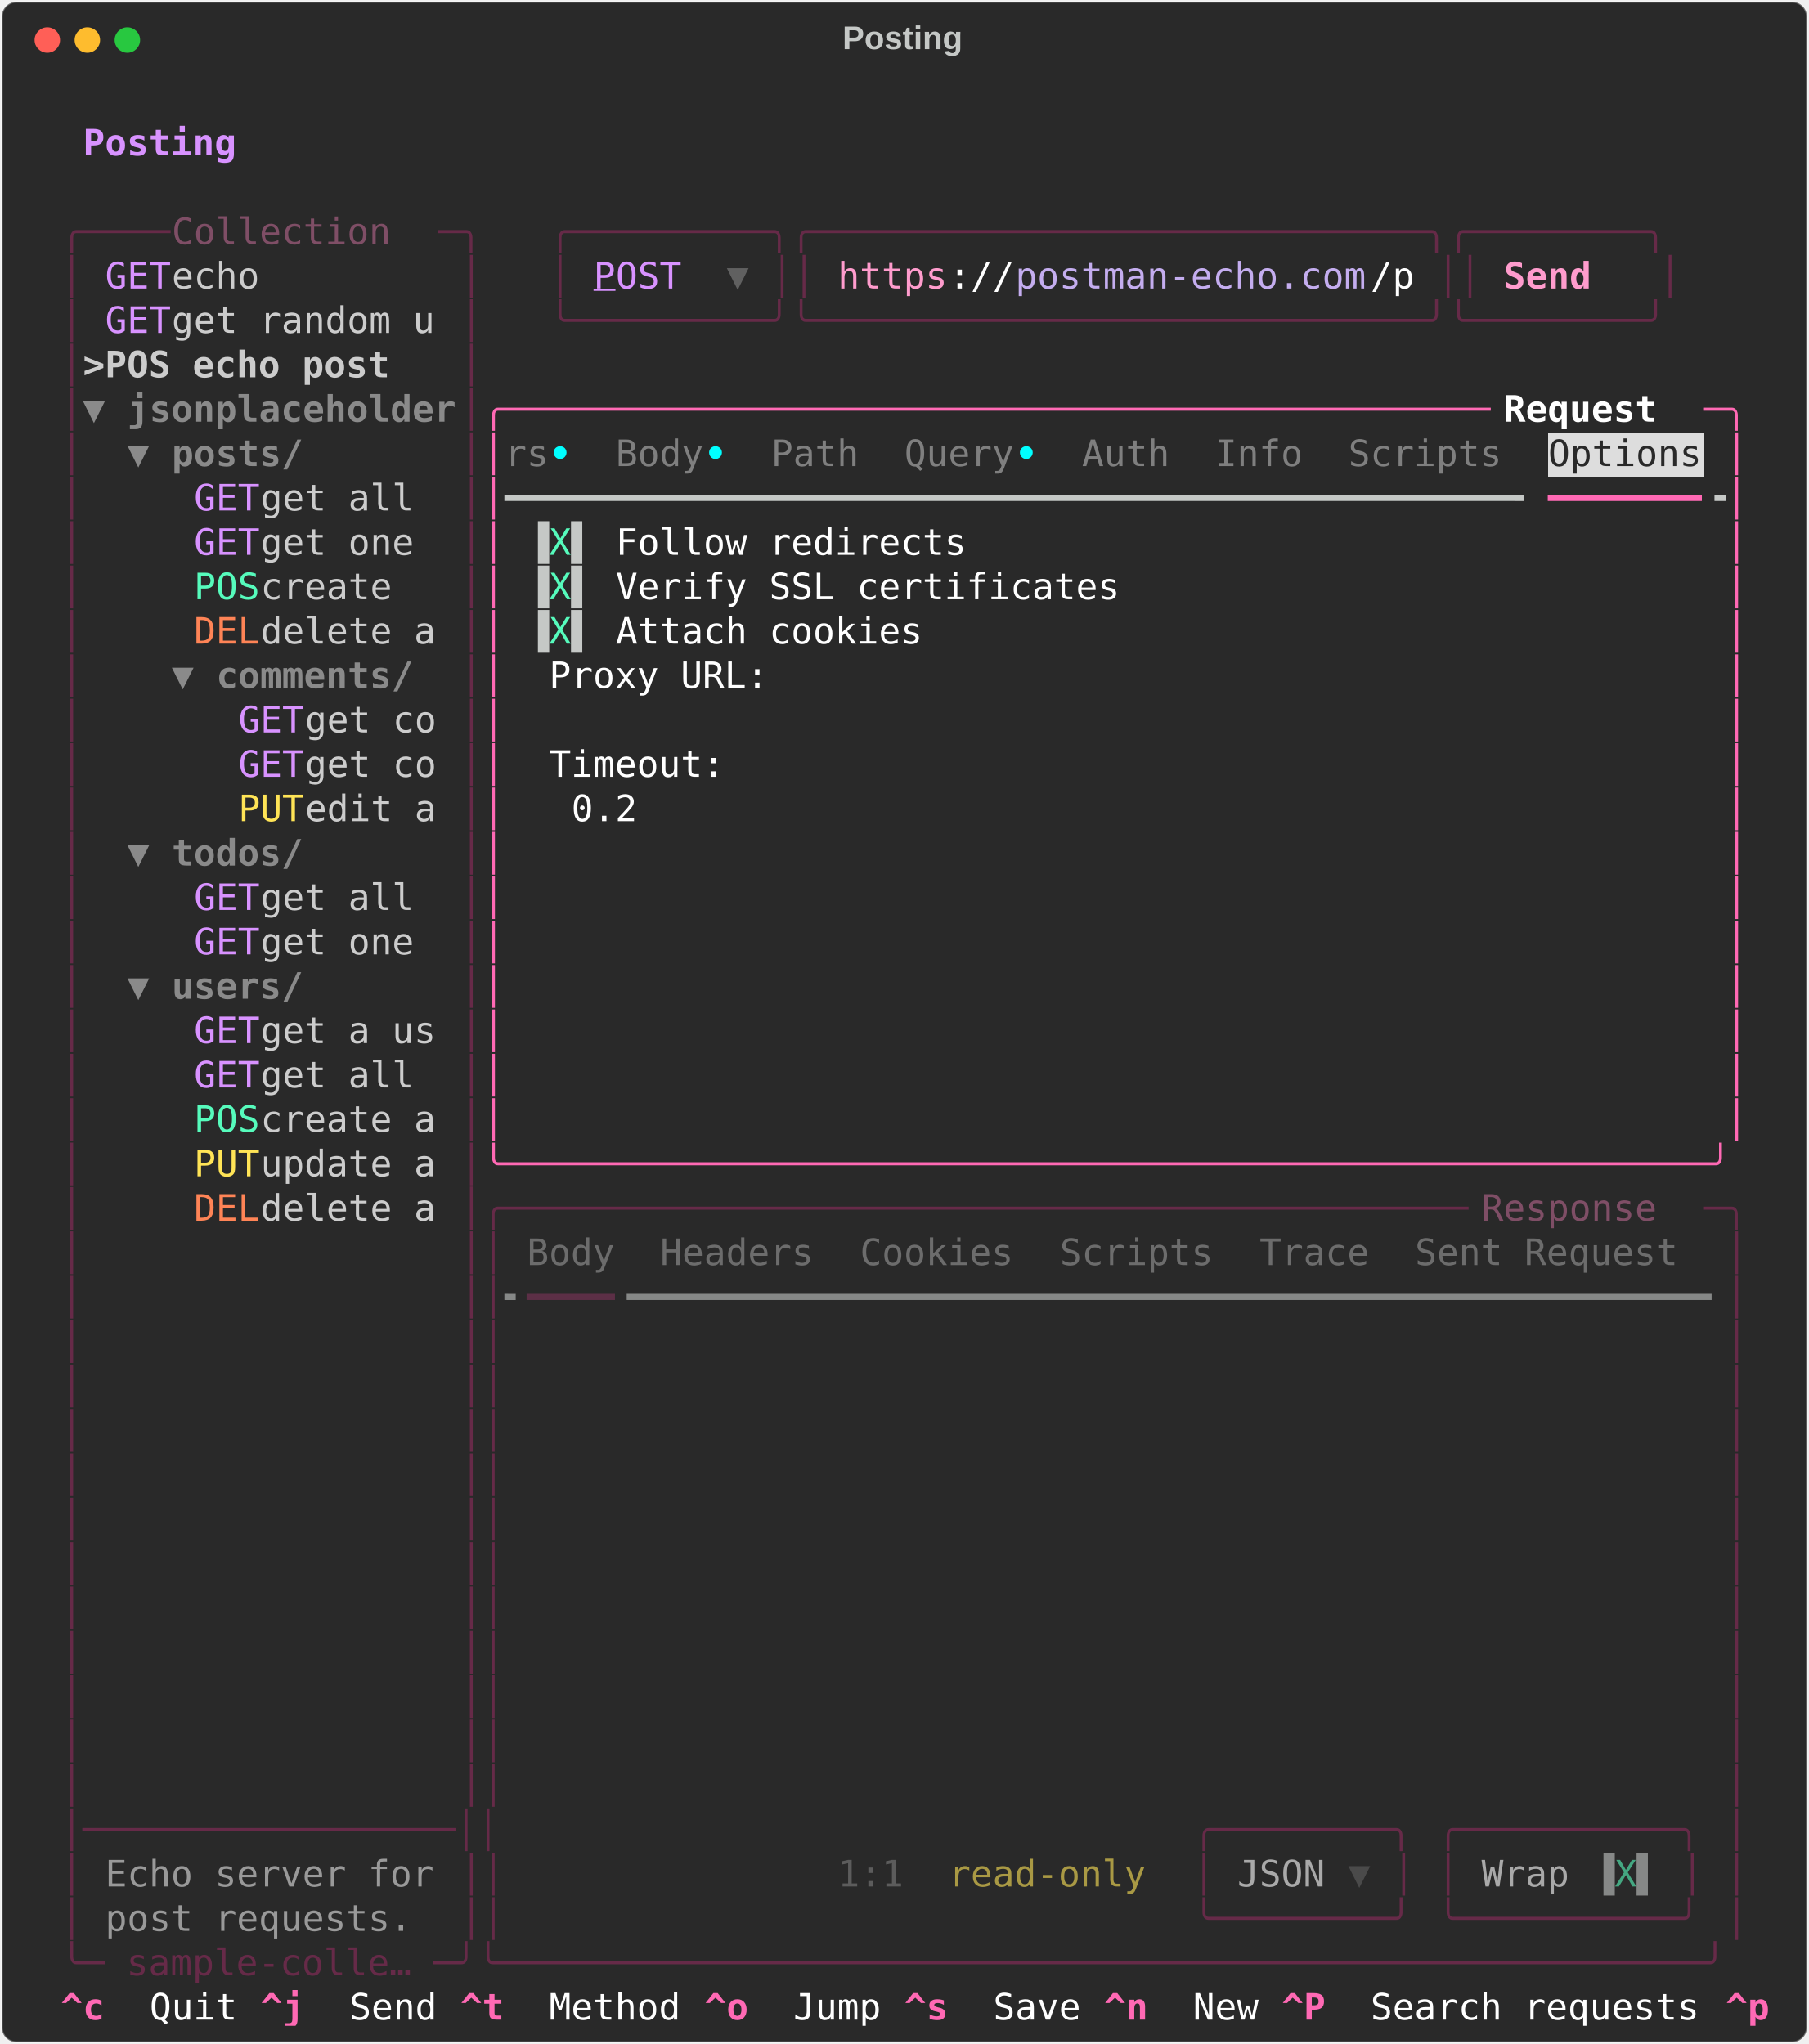
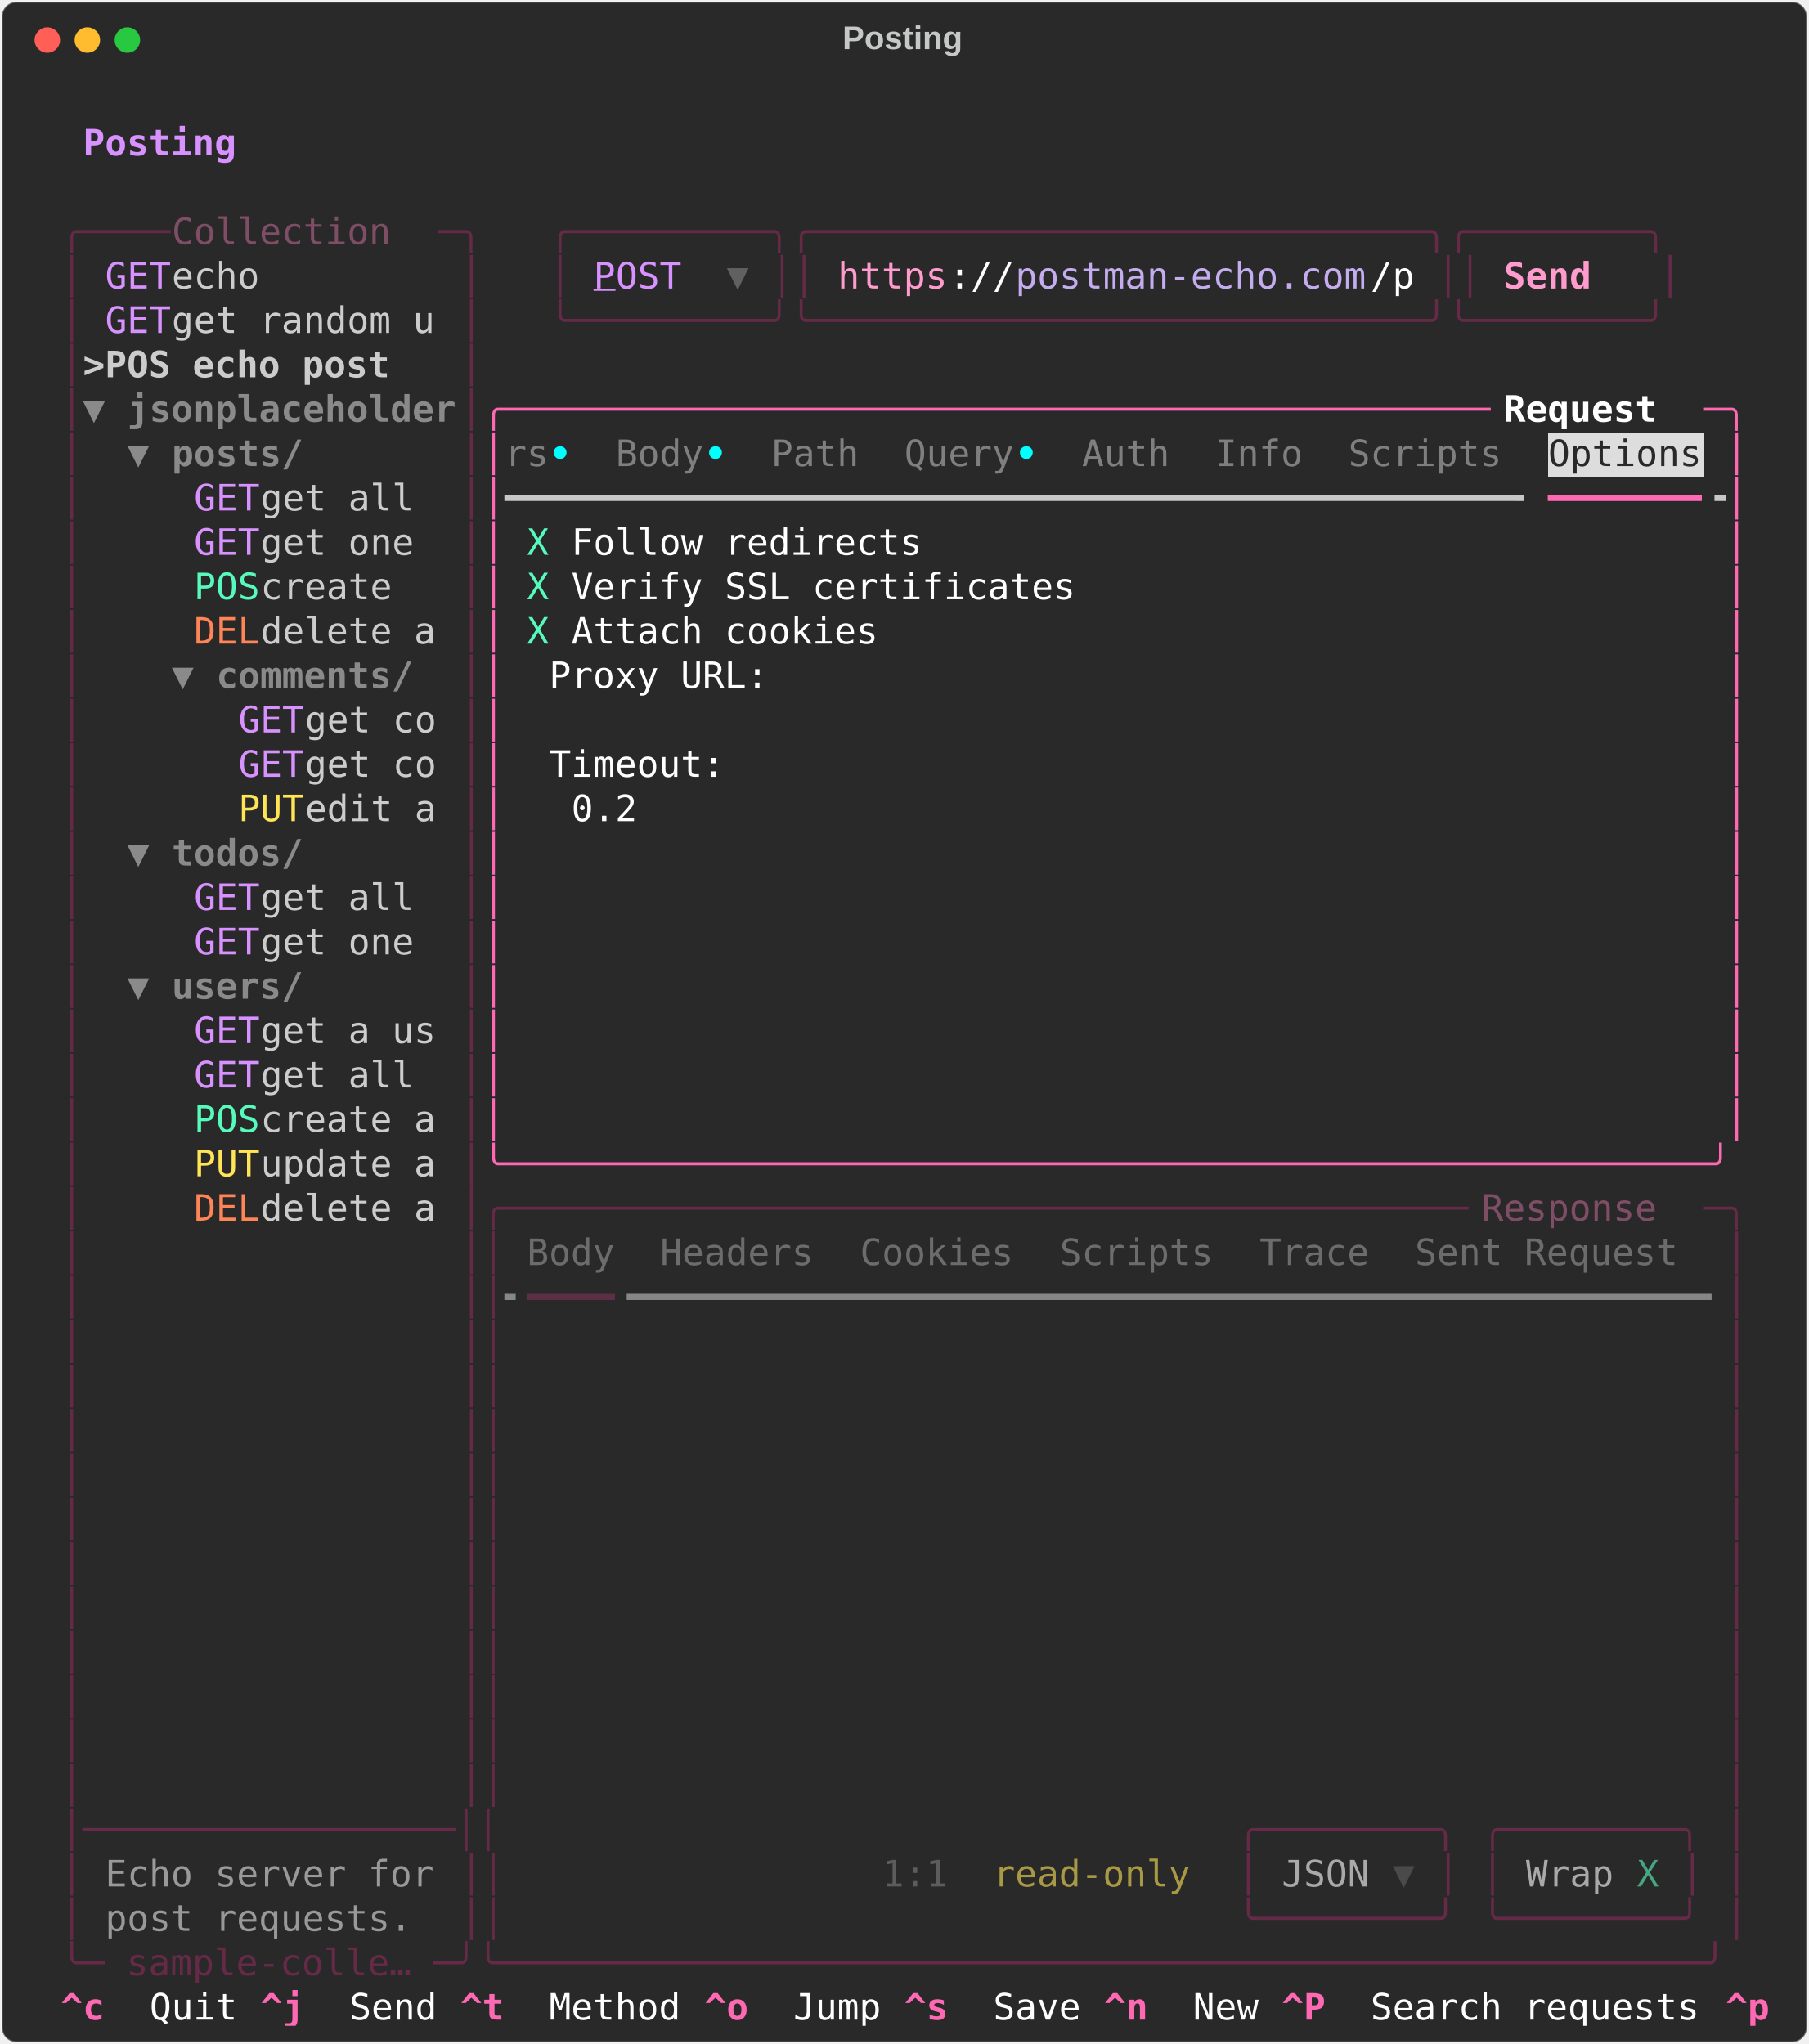
<svg xmlns="http://www.w3.org/2000/svg" class="rich-terminal" viewBox="0 0 994 1123.6">
  <style>

    @font-face {
        font-family: "Fira Code";
        src: local("FiraCode-Regular"),
                url("https://cdnjs.cloudflare.com/ajax/libs/firacode/6.2.0/woff2/FiraCode-Regular.woff2") format("woff2"),
                url("https://cdnjs.cloudflare.com/ajax/libs/firacode/6.2.0/woff/FiraCode-Regular.woff") format("woff");
        font-style: normal;
        font-weight: 400;
    }
    @font-face {
        font-family: "Fira Code";
        src: local("FiraCode-Bold"),
                url("https://cdnjs.cloudflare.com/ajax/libs/firacode/6.2.0/woff2/FiraCode-Bold.woff2") format("woff2"),
                url("https://cdnjs.cloudflare.com/ajax/libs/firacode/6.2.0/woff/FiraCode-Bold.woff") format("woff");
        font-style: bold;
        font-weight: 700;
    }

    .terminal-matrix {
        font-family: Fira Code, monospace;
        font-size: 20px;
        line-height: 24.4px;
        font-variant-east-asian: full-width;
    }

    .terminal-title {
        font-size: 18px;
        font-weight: bold;
        font-family: arial;
    }

    .terminal-r1 { fill: #c5c8c6 }
.terminal-r2 { fill: #d892ff;font-weight: bold }
.terminal-r3 { fill: #662a48 }
.terminal-r4 { fill: #7f4e66 }
.terminal-r5 { fill: #cccccc }
.terminal-r6 { fill: #d892ff }
.terminal-r7 { fill: #d892ff;text-decoration: underline; }
.terminal-r8 { fill: #606060 }
.terminal-r9 { fill: #ff9ccd }
.terminal-r10 { fill: #ffffff }
.terminal-r11 { fill: #c4adef }
.terminal-r12 { fill: #ff9ccd;font-weight: bold }
.terminal-r13 { fill: #cccccc;font-weight: bold }
.terminal-r14 { fill: #999999 }
.terminal-r15 { fill: #8a8a8a }
.terminal-r16 { fill: #8a8a8a;font-weight: bold }
.terminal-r17 { fill: #ff69b4 }
.terminal-r18 { fill: #ffffff;font-weight: bold }
.terminal-r19 { fill: #7f7f7f }
.terminal-r20 { fill: #00ffff;font-weight: bold }
.terminal-r21 { fill: #292929 }
.terminal-r22 { fill: #56fbbc }
.terminal-r23 { fill: #ff8456 }
.terminal-r24 { fill: #ffe456 }
.terminal-r25 { fill: #6c6c6c }
.terminal-r26 { fill: #868887 }
.terminal-r27 { fill: #5c2f46 }
.terminal-r28 { fill: #5c5c5c }
.terminal-r29 { fill: #a99944 }
.terminal-r30 { fill: #a9a9a9 }
.terminal-r31 { fill: #4a4a4a }
.terminal-r32 { fill: #44a781 }
.terminal-r33 { fill: #ff69b4;font-weight: bold }
    </style>
  <defs>
    <clipPath id="terminal-clip-terminal">
      <rect x="0" y="0" width="975.0" height="1072.6" />
    </clipPath>
    <clipPath id="terminal-line-0">
      <rect x="0" y="1.5" width="976" height="24.65" />
    </clipPath>
    <clipPath id="terminal-line-1">
      <rect x="0" y="25.9" width="976" height="24.65" />
    </clipPath>
    <clipPath id="terminal-line-2">
      <rect x="0" y="50.3" width="976" height="24.65" />
    </clipPath>
    <clipPath id="terminal-line-3">
      <rect x="0" y="74.7" width="976" height="24.65" />
    </clipPath>
    <clipPath id="terminal-line-4">
      <rect x="0" y="99.1" width="976" height="24.65" />
    </clipPath>
    <clipPath id="terminal-line-5">
      <rect x="0" y="123.5" width="976" height="24.65" />
    </clipPath>
    <clipPath id="terminal-line-6">
      <rect x="0" y="147.9" width="976" height="24.65" />
    </clipPath>
    <clipPath id="terminal-line-7">
      <rect x="0" y="172.3" width="976" height="24.65" />
    </clipPath>
    <clipPath id="terminal-line-8">
      <rect x="0" y="196.7" width="976" height="24.65" />
    </clipPath>
    <clipPath id="terminal-line-9">
      <rect x="0" y="221.1" width="976" height="24.65" />
    </clipPath>
    <clipPath id="terminal-line-10">
      <rect x="0" y="245.5" width="976" height="24.65" />
    </clipPath>
    <clipPath id="terminal-line-11">
      <rect x="0" y="269.9" width="976" height="24.65" />
    </clipPath>
    <clipPath id="terminal-line-12">
      <rect x="0" y="294.3" width="976" height="24.65" />
    </clipPath>
    <clipPath id="terminal-line-13">
      <rect x="0" y="318.7" width="976" height="24.65" />
    </clipPath>
    <clipPath id="terminal-line-14">
      <rect x="0" y="343.1" width="976" height="24.65" />
    </clipPath>
    <clipPath id="terminal-line-15">
      <rect x="0" y="367.5" width="976" height="24.65" />
    </clipPath>
    <clipPath id="terminal-line-16">
      <rect x="0" y="391.9" width="976" height="24.65" />
    </clipPath>
    <clipPath id="terminal-line-17">
      <rect x="0" y="416.3" width="976" height="24.65" />
    </clipPath>
    <clipPath id="terminal-line-18">
      <rect x="0" y="440.7" width="976" height="24.65" />
    </clipPath>
    <clipPath id="terminal-line-19">
      <rect x="0" y="465.1" width="976" height="24.65" />
    </clipPath>
    <clipPath id="terminal-line-20">
      <rect x="0" y="489.5" width="976" height="24.65" />
    </clipPath>
    <clipPath id="terminal-line-21">
      <rect x="0" y="513.9" width="976" height="24.65" />
    </clipPath>
    <clipPath id="terminal-line-22">
      <rect x="0" y="538.3" width="976" height="24.65" />
    </clipPath>
    <clipPath id="terminal-line-23">
      <rect x="0" y="562.7" width="976" height="24.65" />
    </clipPath>
    <clipPath id="terminal-line-24">
      <rect x="0" y="587.1" width="976" height="24.65" />
    </clipPath>
    <clipPath id="terminal-line-25">
      <rect x="0" y="611.5" width="976" height="24.65" />
    </clipPath>
    <clipPath id="terminal-line-26">
      <rect x="0" y="635.9" width="976" height="24.65" />
    </clipPath>
    <clipPath id="terminal-line-27">
      <rect x="0" y="660.3" width="976" height="24.65" />
    </clipPath>
    <clipPath id="terminal-line-28">
      <rect x="0" y="684.7" width="976" height="24.65" />
    </clipPath>
    <clipPath id="terminal-line-29">
      <rect x="0" y="709.1" width="976" height="24.65" />
    </clipPath>
    <clipPath id="terminal-line-30">
      <rect x="0" y="733.5" width="976" height="24.65" />
    </clipPath>
    <clipPath id="terminal-line-31">
      <rect x="0" y="757.9" width="976" height="24.65" />
    </clipPath>
    <clipPath id="terminal-line-32">
      <rect x="0" y="782.3" width="976" height="24.65" />
    </clipPath>
    <clipPath id="terminal-line-33">
      <rect x="0" y="806.7" width="976" height="24.65" />
    </clipPath>
    <clipPath id="terminal-line-34">
      <rect x="0" y="831.1" width="976" height="24.65" />
    </clipPath>
    <clipPath id="terminal-line-35">
      <rect x="0" y="855.5" width="976" height="24.65" />
    </clipPath>
    <clipPath id="terminal-line-36">
      <rect x="0" y="879.9" width="976" height="24.65" />
    </clipPath>
    <clipPath id="terminal-line-37">
      <rect x="0" y="904.3" width="976" height="24.65" />
    </clipPath>
    <clipPath id="terminal-line-38">
      <rect x="0" y="928.7" width="976" height="24.65" />
    </clipPath>
    <clipPath id="terminal-line-39">
      <rect x="0" y="953.1" width="976" height="24.65" />
    </clipPath>
    <clipPath id="terminal-line-40">
      <rect x="0" y="977.5" width="976" height="24.65" />
    </clipPath>
    <clipPath id="terminal-line-41">
      <rect x="0" y="1001.9" width="976" height="24.65" />
    </clipPath>
    <clipPath id="terminal-line-42">
      <rect x="0" y="1026.3" width="976" height="24.65" />
    </clipPath>
  </defs>
  <rect fill="#292929" stroke="rgba(255,255,255,0.35)" stroke-width="1" x="1" y="1" width="992" height="1121.6" rx="8" />
  <text class="terminal-title" fill="#c5c8c6" text-anchor="middle" x="496" y="27">Posting</text>
  <g transform="translate(26,22)">
    <circle cx="0" cy="0" r="7" fill="#ff5f57" />
    <circle cx="22" cy="0" r="7" fill="#febc2e" />
    <circle cx="44" cy="0" r="7" fill="#28c840" />
  </g>
  <g transform="translate(9, 41)" clip-path="url(#terminal-clip-terminal)">
    <rect fill="#dddddd" x="841.8" y="196.7" width="85.4" height="24.65" shape-rendering="crispEdges" />
    <g class="terminal-matrix">
      <text class="terminal-r1" x="976" y="20" textLength="12.2" clip-path="url(#terminal-line-0)">
</text>
      <text class="terminal-r2" x="36.6" y="44.4" textLength="85.4" clip-path="url(#terminal-line-1)">Posting</text>
      <text class="terminal-r1" x="976" y="44.4" textLength="12.2" clip-path="url(#terminal-line-1)">
</text>
      <text class="terminal-r1" x="976" y="68.8" textLength="12.2" clip-path="url(#terminal-line-2)">
</text>
      <text class="terminal-r3" x="24.4" y="93.2" textLength="61" clip-path="url(#terminal-line-3)">╭────</text>
      <text class="terminal-r4" x="85.4" y="93.2" textLength="146.4" clip-path="url(#terminal-line-3)"> Collection </text>
      <text class="terminal-r3" x="231.8" y="93.2" textLength="24.4" clip-path="url(#terminal-line-3)">─╮</text>
      <text class="terminal-r3" x="292.8" y="93.2" textLength="622.2" clip-path="url(#terminal-line-3)">╭─────────╮╭────────────────────────────╮╭────────╮</text>
      <text class="terminal-r1" x="976" y="93.2" textLength="12.2" clip-path="url(#terminal-line-3)">
</text>
      <text class="terminal-r3" x="24.4" y="117.6" textLength="12.2" clip-path="url(#terminal-line-4)">│</text>
      <text class="terminal-r6" x="48.8" y="117.6" textLength="36.6" clip-path="url(#terminal-line-4)">GET</text>
      <text class="terminal-r5" x="85.4" y="117.6" textLength="61" clip-path="url(#terminal-line-4)"> echo</text>
      <text class="terminal-r3" x="244" y="117.6" textLength="12.2" clip-path="url(#terminal-line-4)">│</text>
      <text class="terminal-r3" x="292.8" y="117.6" textLength="12.2" clip-path="url(#terminal-line-4)">│</text>
      <text class="terminal-r7" x="317.2" y="117.6" textLength="12.2" clip-path="url(#terminal-line-4)">P</text>
      <text class="terminal-r6" x="329.4" y="117.6" textLength="36.6" clip-path="url(#terminal-line-4)">OST</text>
      <text class="terminal-r8" x="390.4" y="117.6" textLength="12.2" clip-path="url(#terminal-line-4)">▼</text>
      <text class="terminal-r3" x="414.8" y="117.6" textLength="24.4" clip-path="url(#terminal-line-4)">││</text>
      <text class="terminal-r9" x="451.4" y="117.6" textLength="61" clip-path="url(#terminal-line-4)">https</text>
      <text class="terminal-r10" x="512.4" y="117.6" textLength="36.6" clip-path="url(#terminal-line-4)">://</text>
      <text class="terminal-r11" x="549" y="117.6" textLength="195.2" clip-path="url(#terminal-line-4)">postman-echo.com</text>
      <text class="terminal-r10" x="744.2" y="117.6" textLength="24.4" clip-path="url(#terminal-line-4)">/p</text>
      <text class="terminal-r3" x="780.8" y="117.6" textLength="24.4" clip-path="url(#terminal-line-4)">││</text>
      <text class="terminal-r12" x="817.4" y="117.6" textLength="73.2" clip-path="url(#terminal-line-4)"> Send </text>
      <text class="terminal-r3" x="902.8" y="117.6" textLength="12.2" clip-path="url(#terminal-line-4)">│</text>
      <text class="terminal-r1" x="976" y="117.6" textLength="12.2" clip-path="url(#terminal-line-4)">
</text>
      <text class="terminal-r3" x="24.4" y="142" textLength="12.2" clip-path="url(#terminal-line-5)">│</text>
      <text class="terminal-r6" x="48.8" y="142" textLength="36.6" clip-path="url(#terminal-line-5)">GET</text>
      <text class="terminal-r5" x="85.4" y="142" textLength="158.6" clip-path="url(#terminal-line-5)"> get random u</text>
      <text class="terminal-r3" x="244" y="142" textLength="12.2" clip-path="url(#terminal-line-5)">│</text>
      <text class="terminal-r3" x="292.8" y="142" textLength="622.2" clip-path="url(#terminal-line-5)">╰─────────╯╰────────────────────────────╯╰────────╯</text>
      <text class="terminal-r1" x="976" y="142" textLength="12.2" clip-path="url(#terminal-line-5)">
</text>
      <text class="terminal-r3" x="24.4" y="166.4" textLength="12.2" clip-path="url(#terminal-line-6)">│</text>
      <text class="terminal-r13" x="36.6" y="166.4" textLength="170.8" clip-path="url(#terminal-line-6)">&gt;POS echo post</text>
      <text class="terminal-r3" x="244" y="166.4" textLength="12.2" clip-path="url(#terminal-line-6)">│</text>
      <text class="terminal-r1" x="976" y="166.4" textLength="12.2" clip-path="url(#terminal-line-6)">
</text>
      <text class="terminal-r3" x="24.4" y="190.8" textLength="12.2" clip-path="url(#terminal-line-7)">│</text>
      <text class="terminal-r15" x="36.6" y="190.8" textLength="24.4" clip-path="url(#terminal-line-7)">▼ </text>
      <text class="terminal-r16" x="61" y="190.8" textLength="183" clip-path="url(#terminal-line-7)">jsonplaceholder</text>
      <text class="terminal-r3" x="244" y="190.8" textLength="12.2" clip-path="url(#terminal-line-7)">│</text>
      <text class="terminal-r17" x="256.2" y="190.8" textLength="561.2" clip-path="url(#terminal-line-7)">╭─────────────────────────────────────────────</text>
      <text class="terminal-r18" x="817.4" y="190.8" textLength="109.8" clip-path="url(#terminal-line-7)"> Request </text>
      <text class="terminal-r17" x="927.2" y="190.8" textLength="24.4" clip-path="url(#terminal-line-7)">─╮</text>
      <text class="terminal-r1" x="976" y="190.8" textLength="12.2" clip-path="url(#terminal-line-7)">
</text>
      <text class="terminal-r3" x="24.4" y="215.2" textLength="12.2" clip-path="url(#terminal-line-8)">│</text>
      <text class="terminal-r15" x="61" y="215.2" textLength="24.4" clip-path="url(#terminal-line-8)">▼ </text>
      <text class="terminal-r16" x="85.4" y="215.2" textLength="73.2" clip-path="url(#terminal-line-8)">posts/</text>
      <text class="terminal-r3" x="244" y="215.2" textLength="12.2" clip-path="url(#terminal-line-8)">│</text>
      <text class="terminal-r17" x="256.2" y="215.2" textLength="12.2" clip-path="url(#terminal-line-8)">│</text>
      <text class="terminal-r19" x="268.4" y="215.2" textLength="24.4" clip-path="url(#terminal-line-8)">rs</text>
      <text class="terminal-r20" x="292.8" y="215.2" textLength="12.2" clip-path="url(#terminal-line-8)">•</text>
      <text class="terminal-r19" x="329.4" y="215.2" textLength="48.8" clip-path="url(#terminal-line-8)">Body</text>
      <text class="terminal-r20" x="378.2" y="215.2" textLength="12.2" clip-path="url(#terminal-line-8)">•</text>
      <text class="terminal-r19" x="414.8" y="215.2" textLength="48.8" clip-path="url(#terminal-line-8)">Path</text>
      <text class="terminal-r19" x="488" y="215.2" textLength="61" clip-path="url(#terminal-line-8)">Query</text>
      <text class="terminal-r20" x="549" y="215.2" textLength="12.2" clip-path="url(#terminal-line-8)">•</text>
      <text class="terminal-r19" x="585.6" y="215.2" textLength="48.8" clip-path="url(#terminal-line-8)">Auth</text>
      <text class="terminal-r19" x="658.8" y="215.2" textLength="48.8" clip-path="url(#terminal-line-8)">Info</text>
      <text class="terminal-r19" x="732" y="215.2" textLength="85.4" clip-path="url(#terminal-line-8)">Scripts</text>
      <text class="terminal-r21" x="841.8" y="215.2" textLength="85.4" clip-path="url(#terminal-line-8)">Options</text>
      <text class="terminal-r17" x="939.4" y="215.2" textLength="12.2" clip-path="url(#terminal-line-8)">│</text>
      <text class="terminal-r1" x="976" y="215.2" textLength="12.2" clip-path="url(#terminal-line-8)">
</text>
      <text class="terminal-r3" x="24.4" y="239.6" textLength="12.2" clip-path="url(#terminal-line-9)">│</text>
      <text class="terminal-r6" x="97.6" y="239.6" textLength="36.6" clip-path="url(#terminal-line-9)">GET</text>
      <text class="terminal-r5" x="134.2" y="239.6" textLength="97.6" clip-path="url(#terminal-line-9)"> get all</text>
      <text class="terminal-r3" x="244" y="239.6" textLength="12.2" clip-path="url(#terminal-line-9)">│</text>
      <text class="terminal-r17" x="256.2" y="239.6" textLength="12.2" clip-path="url(#terminal-line-9)">│</text>
      <text class="terminal-r1" x="268.4" y="239.6" textLength="573.4" clip-path="url(#terminal-line-9)">━━━━━━━━━━━━━━━━━━━━━━━━━━━━━━━━━━━━━━━━━━━━━━╸</text>
      <text class="terminal-r17" x="841.8" y="239.6" textLength="85.4" clip-path="url(#terminal-line-9)">━━━━━━━</text>
      <text class="terminal-r1" x="927.2" y="239.6" textLength="12.2" clip-path="url(#terminal-line-9)">╺</text>
      <text class="terminal-r17" x="939.4" y="239.6" textLength="12.2" clip-path="url(#terminal-line-9)">│</text>
      <text class="terminal-r1" x="976" y="239.6" textLength="12.2" clip-path="url(#terminal-line-9)">
</text>
      <text class="terminal-r3" x="24.4" y="264" textLength="12.2" clip-path="url(#terminal-line-10)">│</text>
      <text class="terminal-r6" x="97.6" y="264" textLength="36.6" clip-path="url(#terminal-line-10)">GET</text>
      <text class="terminal-r5" x="134.2" y="264" textLength="97.6" clip-path="url(#terminal-line-10)"> get one</text>
      <text class="terminal-r3" x="244" y="264" textLength="12.2" clip-path="url(#terminal-line-10)">│</text>
      <text class="terminal-r17" x="256.2" y="264" textLength="12.2" clip-path="url(#terminal-line-10)">│</text>
-       <text class="terminal-r1" x="280.6" y="264" textLength="12.2" clip-path="url(#terminal-line-10)">▐</text>
-       <text class="terminal-r22" x="292.8" y="264" textLength="12.2" clip-path="url(#terminal-line-10)">X</text>
-       <text class="terminal-r1" x="305" y="264" textLength="12.2" clip-path="url(#terminal-line-10)">▌</text>
-       <text class="terminal-r10" x="329.4" y="264" textLength="195.2" clip-path="url(#terminal-line-10)">Follow redirects</text>
+       <text class="terminal-r22" x="280.6" y="264" textLength="12.2" clip-path="url(#terminal-line-10)">X</text>
+       <text class="terminal-r10" x="305" y="264" textLength="195.2" clip-path="url(#terminal-line-10)">Follow redirects</text>
      <text class="terminal-r17" x="939.4" y="264" textLength="12.2" clip-path="url(#terminal-line-10)">│</text>
      <text class="terminal-r1" x="976" y="264" textLength="12.2" clip-path="url(#terminal-line-10)">
</text>
      <text class="terminal-r3" x="24.4" y="288.4" textLength="12.2" clip-path="url(#terminal-line-11)">│</text>
      <text class="terminal-r22" x="97.6" y="288.4" textLength="36.6" clip-path="url(#terminal-line-11)">POS</text>
      <text class="terminal-r5" x="134.2" y="288.4" textLength="85.4" clip-path="url(#terminal-line-11)"> create</text>
      <text class="terminal-r3" x="244" y="288.4" textLength="12.2" clip-path="url(#terminal-line-11)">│</text>
      <text class="terminal-r17" x="256.2" y="288.4" textLength="12.2" clip-path="url(#terminal-line-11)">│</text>
-       <text class="terminal-r1" x="280.6" y="288.4" textLength="12.2" clip-path="url(#terminal-line-11)">▐</text>
-       <text class="terminal-r22" x="292.8" y="288.4" textLength="12.2" clip-path="url(#terminal-line-11)">X</text>
-       <text class="terminal-r1" x="305" y="288.4" textLength="12.2" clip-path="url(#terminal-line-11)">▌</text>
-       <text class="terminal-r10" x="329.4" y="288.4" textLength="280.6" clip-path="url(#terminal-line-11)">Verify SSL certificates</text>
+       <text class="terminal-r22" x="280.6" y="288.4" textLength="12.2" clip-path="url(#terminal-line-11)">X</text>
+       <text class="terminal-r10" x="305" y="288.4" textLength="280.6" clip-path="url(#terminal-line-11)">Verify SSL certificates</text>
      <text class="terminal-r17" x="939.4" y="288.4" textLength="12.2" clip-path="url(#terminal-line-11)">│</text>
      <text class="terminal-r1" x="976" y="288.4" textLength="12.2" clip-path="url(#terminal-line-11)">
</text>
      <text class="terminal-r3" x="24.4" y="312.8" textLength="12.2" clip-path="url(#terminal-line-12)">│</text>
      <text class="terminal-r23" x="97.6" y="312.8" textLength="36.6" clip-path="url(#terminal-line-12)">DEL</text>
      <text class="terminal-r5" x="134.2" y="312.8" textLength="109.8" clip-path="url(#terminal-line-12)"> delete a</text>
      <text class="terminal-r3" x="244" y="312.8" textLength="12.2" clip-path="url(#terminal-line-12)">│</text>
      <text class="terminal-r17" x="256.2" y="312.8" textLength="12.2" clip-path="url(#terminal-line-12)">│</text>
-       <text class="terminal-r1" x="280.6" y="312.8" textLength="12.2" clip-path="url(#terminal-line-12)">▐</text>
-       <text class="terminal-r22" x="292.8" y="312.8" textLength="12.2" clip-path="url(#terminal-line-12)">X</text>
-       <text class="terminal-r1" x="305" y="312.8" textLength="12.2" clip-path="url(#terminal-line-12)">▌</text>
-       <text class="terminal-r10" x="329.4" y="312.8" textLength="170.8" clip-path="url(#terminal-line-12)">Attach cookies</text>
+       <text class="terminal-r22" x="280.6" y="312.8" textLength="12.2" clip-path="url(#terminal-line-12)">X</text>
+       <text class="terminal-r10" x="305" y="312.8" textLength="170.8" clip-path="url(#terminal-line-12)">Attach cookies</text>
      <text class="terminal-r17" x="939.4" y="312.8" textLength="12.2" clip-path="url(#terminal-line-12)">│</text>
      <text class="terminal-r1" x="976" y="312.8" textLength="12.2" clip-path="url(#terminal-line-12)">
</text>
      <text class="terminal-r3" x="24.4" y="337.2" textLength="12.2" clip-path="url(#terminal-line-13)">│</text>
      <text class="terminal-r15" x="85.4" y="337.2" textLength="24.4" clip-path="url(#terminal-line-13)">▼ </text>
      <text class="terminal-r16" x="109.8" y="337.2" textLength="109.8" clip-path="url(#terminal-line-13)">comments/</text>
      <text class="terminal-r3" x="244" y="337.2" textLength="12.2" clip-path="url(#terminal-line-13)">│</text>
      <text class="terminal-r17" x="256.2" y="337.2" textLength="12.2" clip-path="url(#terminal-line-13)">│</text>
      <text class="terminal-r10" x="292.8" y="337.2" textLength="122" clip-path="url(#terminal-line-13)">Proxy URL:</text>
      <text class="terminal-r17" x="939.4" y="337.2" textLength="12.2" clip-path="url(#terminal-line-13)">│</text>
      <text class="terminal-r1" x="976" y="337.2" textLength="12.2" clip-path="url(#terminal-line-13)">
</text>
      <text class="terminal-r3" x="24.4" y="361.6" textLength="12.2" clip-path="url(#terminal-line-14)">│</text>
      <text class="terminal-r6" x="122" y="361.6" textLength="36.6" clip-path="url(#terminal-line-14)">GET</text>
      <text class="terminal-r5" x="158.6" y="361.6" textLength="85.4" clip-path="url(#terminal-line-14)"> get co</text>
      <text class="terminal-r3" x="244" y="361.6" textLength="12.2" clip-path="url(#terminal-line-14)">│</text>
      <text class="terminal-r17" x="256.2" y="361.6" textLength="12.2" clip-path="url(#terminal-line-14)">│</text>
      <text class="terminal-r17" x="939.4" y="361.6" textLength="12.2" clip-path="url(#terminal-line-14)">│</text>
      <text class="terminal-r1" x="976" y="361.6" textLength="12.2" clip-path="url(#terminal-line-14)">
</text>
      <text class="terminal-r3" x="24.4" y="386" textLength="12.2" clip-path="url(#terminal-line-15)">│</text>
      <text class="terminal-r6" x="122" y="386" textLength="36.6" clip-path="url(#terminal-line-15)">GET</text>
      <text class="terminal-r5" x="158.6" y="386" textLength="85.4" clip-path="url(#terminal-line-15)"> get co</text>
      <text class="terminal-r3" x="244" y="386" textLength="12.2" clip-path="url(#terminal-line-15)">│</text>
      <text class="terminal-r17" x="256.2" y="386" textLength="12.2" clip-path="url(#terminal-line-15)">│</text>
      <text class="terminal-r10" x="292.8" y="386" textLength="97.6" clip-path="url(#terminal-line-15)">Timeout:</text>
      <text class="terminal-r17" x="939.4" y="386" textLength="12.2" clip-path="url(#terminal-line-15)">│</text>
      <text class="terminal-r1" x="976" y="386" textLength="12.2" clip-path="url(#terminal-line-15)">
</text>
      <text class="terminal-r3" x="24.4" y="410.4" textLength="12.2" clip-path="url(#terminal-line-16)">│</text>
      <text class="terminal-r24" x="122" y="410.4" textLength="36.6" clip-path="url(#terminal-line-16)">PUT</text>
      <text class="terminal-r5" x="158.6" y="410.4" textLength="85.4" clip-path="url(#terminal-line-16)"> edit a</text>
      <text class="terminal-r3" x="244" y="410.4" textLength="12.2" clip-path="url(#terminal-line-16)">│</text>
      <text class="terminal-r17" x="256.2" y="410.4" textLength="12.2" clip-path="url(#terminal-line-16)">│</text>
      <text class="terminal-r10" x="305" y="410.4" textLength="610" clip-path="url(#terminal-line-16)">0.2                                               </text>
      <text class="terminal-r17" x="939.4" y="410.4" textLength="12.2" clip-path="url(#terminal-line-16)">│</text>
      <text class="terminal-r1" x="976" y="410.4" textLength="12.2" clip-path="url(#terminal-line-16)">
</text>
      <text class="terminal-r3" x="24.4" y="434.8" textLength="12.2" clip-path="url(#terminal-line-17)">│</text>
      <text class="terminal-r15" x="61" y="434.8" textLength="24.4" clip-path="url(#terminal-line-17)">▼ </text>
      <text class="terminal-r16" x="85.4" y="434.8" textLength="73.2" clip-path="url(#terminal-line-17)">todos/</text>
      <text class="terminal-r3" x="244" y="434.8" textLength="12.2" clip-path="url(#terminal-line-17)">│</text>
      <text class="terminal-r17" x="256.2" y="434.8" textLength="12.2" clip-path="url(#terminal-line-17)">│</text>
      <text class="terminal-r17" x="939.4" y="434.8" textLength="12.2" clip-path="url(#terminal-line-17)">│</text>
      <text class="terminal-r1" x="976" y="434.8" textLength="12.2" clip-path="url(#terminal-line-17)">
</text>
      <text class="terminal-r3" x="24.4" y="459.2" textLength="12.2" clip-path="url(#terminal-line-18)">│</text>
      <text class="terminal-r6" x="97.6" y="459.2" textLength="36.6" clip-path="url(#terminal-line-18)">GET</text>
      <text class="terminal-r5" x="134.2" y="459.2" textLength="97.6" clip-path="url(#terminal-line-18)"> get all</text>
      <text class="terminal-r3" x="244" y="459.2" textLength="12.2" clip-path="url(#terminal-line-18)">│</text>
      <text class="terminal-r17" x="256.2" y="459.2" textLength="12.2" clip-path="url(#terminal-line-18)">│</text>
      <text class="terminal-r17" x="939.4" y="459.2" textLength="12.2" clip-path="url(#terminal-line-18)">│</text>
      <text class="terminal-r1" x="976" y="459.2" textLength="12.2" clip-path="url(#terminal-line-18)">
</text>
      <text class="terminal-r3" x="24.4" y="483.6" textLength="12.2" clip-path="url(#terminal-line-19)">│</text>
      <text class="terminal-r6" x="97.6" y="483.6" textLength="36.6" clip-path="url(#terminal-line-19)">GET</text>
      <text class="terminal-r5" x="134.2" y="483.6" textLength="97.6" clip-path="url(#terminal-line-19)"> get one</text>
      <text class="terminal-r3" x="244" y="483.6" textLength="12.2" clip-path="url(#terminal-line-19)">│</text>
      <text class="terminal-r17" x="256.2" y="483.6" textLength="12.2" clip-path="url(#terminal-line-19)">│</text>
      <text class="terminal-r17" x="939.4" y="483.6" textLength="12.2" clip-path="url(#terminal-line-19)">│</text>
      <text class="terminal-r1" x="976" y="483.6" textLength="12.2" clip-path="url(#terminal-line-19)">
</text>
      <text class="terminal-r3" x="24.4" y="508" textLength="12.2" clip-path="url(#terminal-line-20)">│</text>
      <text class="terminal-r15" x="61" y="508" textLength="24.4" clip-path="url(#terminal-line-20)">▼ </text>
      <text class="terminal-r16" x="85.4" y="508" textLength="73.2" clip-path="url(#terminal-line-20)">users/</text>
      <text class="terminal-r3" x="244" y="508" textLength="12.2" clip-path="url(#terminal-line-20)">│</text>
      <text class="terminal-r17" x="256.2" y="508" textLength="12.2" clip-path="url(#terminal-line-20)">│</text>
      <text class="terminal-r17" x="939.4" y="508" textLength="12.2" clip-path="url(#terminal-line-20)">│</text>
      <text class="terminal-r1" x="976" y="508" textLength="12.2" clip-path="url(#terminal-line-20)">
</text>
      <text class="terminal-r3" x="24.4" y="532.4" textLength="12.2" clip-path="url(#terminal-line-21)">│</text>
      <text class="terminal-r6" x="97.6" y="532.4" textLength="36.6" clip-path="url(#terminal-line-21)">GET</text>
      <text class="terminal-r5" x="134.2" y="532.4" textLength="109.8" clip-path="url(#terminal-line-21)"> get a us</text>
      <text class="terminal-r3" x="244" y="532.4" textLength="12.2" clip-path="url(#terminal-line-21)">│</text>
      <text class="terminal-r17" x="256.2" y="532.4" textLength="12.2" clip-path="url(#terminal-line-21)">│</text>
      <text class="terminal-r17" x="939.4" y="532.4" textLength="12.2" clip-path="url(#terminal-line-21)">│</text>
      <text class="terminal-r1" x="976" y="532.4" textLength="12.2" clip-path="url(#terminal-line-21)">
</text>
      <text class="terminal-r3" x="24.4" y="556.8" textLength="12.2" clip-path="url(#terminal-line-22)">│</text>
      <text class="terminal-r6" x="97.6" y="556.8" textLength="36.6" clip-path="url(#terminal-line-22)">GET</text>
      <text class="terminal-r5" x="134.2" y="556.8" textLength="109.8" clip-path="url(#terminal-line-22)"> get all </text>
      <text class="terminal-r3" x="244" y="556.8" textLength="12.2" clip-path="url(#terminal-line-22)">│</text>
      <text class="terminal-r17" x="256.2" y="556.8" textLength="12.2" clip-path="url(#terminal-line-22)">│</text>
      <text class="terminal-r17" x="939.4" y="556.8" textLength="12.2" clip-path="url(#terminal-line-22)">│</text>
      <text class="terminal-r1" x="976" y="556.8" textLength="12.2" clip-path="url(#terminal-line-22)">
</text>
      <text class="terminal-r3" x="24.4" y="581.2" textLength="12.2" clip-path="url(#terminal-line-23)">│</text>
      <text class="terminal-r22" x="97.6" y="581.2" textLength="36.6" clip-path="url(#terminal-line-23)">POS</text>
      <text class="terminal-r5" x="134.2" y="581.2" textLength="109.8" clip-path="url(#terminal-line-23)"> create a</text>
      <text class="terminal-r3" x="244" y="581.2" textLength="12.2" clip-path="url(#terminal-line-23)">│</text>
      <text class="terminal-r17" x="256.2" y="581.2" textLength="12.2" clip-path="url(#terminal-line-23)">│</text>
      <text class="terminal-r17" x="939.4" y="581.2" textLength="12.2" clip-path="url(#terminal-line-23)">│</text>
      <text class="terminal-r1" x="976" y="581.2" textLength="12.2" clip-path="url(#terminal-line-23)">
</text>
      <text class="terminal-r3" x="24.4" y="605.6" textLength="12.2" clip-path="url(#terminal-line-24)">│</text>
      <text class="terminal-r24" x="97.6" y="605.6" textLength="36.6" clip-path="url(#terminal-line-24)">PUT</text>
      <text class="terminal-r5" x="134.2" y="605.6" textLength="109.8" clip-path="url(#terminal-line-24)"> update a</text>
      <text class="terminal-r3" x="244" y="605.6" textLength="12.2" clip-path="url(#terminal-line-24)">│</text>
      <text class="terminal-r17" x="256.2" y="605.6" textLength="695.4" clip-path="url(#terminal-line-24)">╰───────────────────────────────────────────────────────╯</text>
      <text class="terminal-r1" x="976" y="605.6" textLength="12.2" clip-path="url(#terminal-line-24)">
</text>
      <text class="terminal-r3" x="24.4" y="630" textLength="12.2" clip-path="url(#terminal-line-25)">│</text>
      <text class="terminal-r23" x="97.6" y="630" textLength="36.6" clip-path="url(#terminal-line-25)">DEL</text>
      <text class="terminal-r5" x="134.2" y="630" textLength="109.8" clip-path="url(#terminal-line-25)"> delete a</text>
      <text class="terminal-r3" x="244" y="630" textLength="561.2" clip-path="url(#terminal-line-25)">│╭────────────────────────────────────────────</text>
      <text class="terminal-r4" x="805.2" y="630" textLength="122" clip-path="url(#terminal-line-25)"> Response </text>
      <text class="terminal-r3" x="927.2" y="630" textLength="24.4" clip-path="url(#terminal-line-25)">─╮</text>
      <text class="terminal-r1" x="976" y="630" textLength="12.2" clip-path="url(#terminal-line-25)">
</text>
      <text class="terminal-r3" x="24.4" y="654.4" textLength="12.2" clip-path="url(#terminal-line-26)">│</text>
      <text class="terminal-r3" x="244" y="654.4" textLength="24.4" clip-path="url(#terminal-line-26)">││</text>
      <text class="terminal-r25" x="280.6" y="654.4" textLength="48.8" clip-path="url(#terminal-line-26)">Body</text>
      <text class="terminal-r25" x="353.8" y="654.4" textLength="85.4" clip-path="url(#terminal-line-26)">Headers</text>
      <text class="terminal-r25" x="463.6" y="654.4" textLength="85.4" clip-path="url(#terminal-line-26)">Cookies</text>
      <text class="terminal-r25" x="573.4" y="654.4" textLength="85.4" clip-path="url(#terminal-line-26)">Scripts</text>
      <text class="terminal-r25" x="683.2" y="654.4" textLength="61" clip-path="url(#terminal-line-26)">Trace</text>
      <text class="terminal-r25" x="768.6" y="654.4" textLength="146.4" clip-path="url(#terminal-line-26)">Sent Request</text>
      <text class="terminal-r3" x="939.4" y="654.4" textLength="12.2" clip-path="url(#terminal-line-26)">│</text>
      <text class="terminal-r1" x="976" y="654.4" textLength="12.2" clip-path="url(#terminal-line-26)">
</text>
      <text class="terminal-r3" x="24.4" y="678.8" textLength="12.2" clip-path="url(#terminal-line-27)">│</text>
      <text class="terminal-r3" x="244" y="678.8" textLength="24.4" clip-path="url(#terminal-line-27)">││</text>
      <text class="terminal-r26" x="268.4" y="678.8" textLength="12.2" clip-path="url(#terminal-line-27)">╸</text>
      <text class="terminal-r27" x="280.6" y="678.8" textLength="48.8" clip-path="url(#terminal-line-27)">━━━━</text>
      <text class="terminal-r26" x="329.4" y="678.8" textLength="610" clip-path="url(#terminal-line-27)">╺━━━━━━━━━━━━━━━━━━━━━━━━━━━━━━━━━━━━━━━━━━━━━━━━━</text>
      <text class="terminal-r3" x="939.4" y="678.8" textLength="12.2" clip-path="url(#terminal-line-27)">│</text>
      <text class="terminal-r1" x="976" y="678.8" textLength="12.2" clip-path="url(#terminal-line-27)">
</text>
      <text class="terminal-r3" x="24.4" y="703.2" textLength="12.2" clip-path="url(#terminal-line-28)">│</text>
      <text class="terminal-r3" x="244" y="703.2" textLength="24.4" clip-path="url(#terminal-line-28)">││</text>
      <text class="terminal-r3" x="939.4" y="703.2" textLength="12.2" clip-path="url(#terminal-line-28)">│</text>
      <text class="terminal-r1" x="976" y="703.2" textLength="12.2" clip-path="url(#terminal-line-28)">
</text>
      <text class="terminal-r3" x="24.4" y="727.6" textLength="12.2" clip-path="url(#terminal-line-29)">│</text>
      <text class="terminal-r3" x="244" y="727.6" textLength="24.4" clip-path="url(#terminal-line-29)">││</text>
      <text class="terminal-r3" x="939.4" y="727.6" textLength="12.2" clip-path="url(#terminal-line-29)">│</text>
      <text class="terminal-r1" x="976" y="727.6" textLength="12.2" clip-path="url(#terminal-line-29)">
</text>
      <text class="terminal-r3" x="24.4" y="752" textLength="12.2" clip-path="url(#terminal-line-30)">│</text>
      <text class="terminal-r3" x="244" y="752" textLength="24.4" clip-path="url(#terminal-line-30)">││</text>
      <text class="terminal-r3" x="939.4" y="752" textLength="12.2" clip-path="url(#terminal-line-30)">│</text>
      <text class="terminal-r1" x="976" y="752" textLength="12.2" clip-path="url(#terminal-line-30)">
</text>
      <text class="terminal-r3" x="24.4" y="776.4" textLength="12.2" clip-path="url(#terminal-line-31)">│</text>
      <text class="terminal-r3" x="244" y="776.4" textLength="24.4" clip-path="url(#terminal-line-31)">││</text>
      <text class="terminal-r3" x="939.4" y="776.4" textLength="12.2" clip-path="url(#terminal-line-31)">│</text>
      <text class="terminal-r1" x="976" y="776.4" textLength="12.2" clip-path="url(#terminal-line-31)">
</text>
      <text class="terminal-r3" x="24.4" y="800.8" textLength="12.2" clip-path="url(#terminal-line-32)">│</text>
      <text class="terminal-r3" x="244" y="800.8" textLength="24.4" clip-path="url(#terminal-line-32)">││</text>
      <text class="terminal-r3" x="939.4" y="800.8" textLength="12.2" clip-path="url(#terminal-line-32)">│</text>
      <text class="terminal-r1" x="976" y="800.8" textLength="12.2" clip-path="url(#terminal-line-32)">
</text>
      <text class="terminal-r3" x="24.4" y="825.2" textLength="12.2" clip-path="url(#terminal-line-33)">│</text>
      <text class="terminal-r3" x="244" y="825.2" textLength="24.4" clip-path="url(#terminal-line-33)">││</text>
      <text class="terminal-r3" x="939.4" y="825.2" textLength="12.2" clip-path="url(#terminal-line-33)">│</text>
      <text class="terminal-r1" x="976" y="825.2" textLength="12.2" clip-path="url(#terminal-line-33)">
</text>
      <text class="terminal-r3" x="24.4" y="849.6" textLength="12.2" clip-path="url(#terminal-line-34)">│</text>
      <text class="terminal-r3" x="244" y="849.6" textLength="24.4" clip-path="url(#terminal-line-34)">││</text>
      <text class="terminal-r3" x="939.4" y="849.6" textLength="12.2" clip-path="url(#terminal-line-34)">│</text>
      <text class="terminal-r1" x="976" y="849.6" textLength="12.2" clip-path="url(#terminal-line-34)">
</text>
      <text class="terminal-r3" x="24.4" y="874" textLength="12.2" clip-path="url(#terminal-line-35)">│</text>
      <text class="terminal-r3" x="244" y="874" textLength="24.4" clip-path="url(#terminal-line-35)">││</text>
      <text class="terminal-r3" x="939.4" y="874" textLength="12.2" clip-path="url(#terminal-line-35)">│</text>
      <text class="terminal-r1" x="976" y="874" textLength="12.2" clip-path="url(#terminal-line-35)">
</text>
      <text class="terminal-r3" x="24.4" y="898.4" textLength="12.2" clip-path="url(#terminal-line-36)">│</text>
      <text class="terminal-r3" x="244" y="898.4" textLength="24.4" clip-path="url(#terminal-line-36)">││</text>
      <text class="terminal-r3" x="939.4" y="898.4" textLength="12.2" clip-path="url(#terminal-line-36)">│</text>
      <text class="terminal-r1" x="976" y="898.4" textLength="12.2" clip-path="url(#terminal-line-36)">
</text>
      <text class="terminal-r3" x="24.4" y="922.8" textLength="12.2" clip-path="url(#terminal-line-37)">│</text>
      <text class="terminal-r3" x="244" y="922.8" textLength="24.4" clip-path="url(#terminal-line-37)">││</text>
      <text class="terminal-r3" x="939.4" y="922.8" textLength="12.2" clip-path="url(#terminal-line-37)">│</text>
      <text class="terminal-r1" x="976" y="922.8" textLength="12.2" clip-path="url(#terminal-line-37)">
</text>
      <text class="terminal-r3" x="24.4" y="947.2" textLength="12.2" clip-path="url(#terminal-line-38)">│</text>
      <text class="terminal-r3" x="244" y="947.2" textLength="24.4" clip-path="url(#terminal-line-38)">││</text>
      <text class="terminal-r3" x="939.4" y="947.2" textLength="12.2" clip-path="url(#terminal-line-38)">│</text>
      <text class="terminal-r1" x="976" y="947.2" textLength="12.2" clip-path="url(#terminal-line-38)">
</text>
      <text class="terminal-r3" x="24.4" y="971.6" textLength="244" clip-path="url(#terminal-line-39)">│─────────────────││</text>
-       <text class="terminal-r3" x="646.6" y="971.6" textLength="122" clip-path="url(#terminal-line-39)">╭────────╮</text>
-       <text class="terminal-r3" x="780.8" y="971.6" textLength="146.4" clip-path="url(#terminal-line-39)">╭──────────╮</text>
+       <text class="terminal-r3" x="671" y="971.6" textLength="122" clip-path="url(#terminal-line-39)">╭────────╮</text>
+       <text class="terminal-r3" x="805.2" y="971.6" textLength="122" clip-path="url(#terminal-line-39)">╭────────╮</text>
      <text class="terminal-r3" x="939.4" y="971.6" textLength="12.2" clip-path="url(#terminal-line-39)">│</text>
      <text class="terminal-r1" x="976" y="971.6" textLength="12.2" clip-path="url(#terminal-line-39)">
</text>
      <text class="terminal-r3" x="24.4" y="996" textLength="12.2" clip-path="url(#terminal-line-40)">│</text>
      <text class="terminal-r14" x="48.8" y="996" textLength="183" clip-path="url(#terminal-line-40)">Echo server for</text>
      <text class="terminal-r3" x="244" y="996" textLength="24.4" clip-path="url(#terminal-line-40)">││</text>
-       <text class="terminal-r28" x="451.4" y="996" textLength="36.6" clip-path="url(#terminal-line-40)">1:1</text>
-       <text class="terminal-r29" x="512.4" y="996" textLength="109.8" clip-path="url(#terminal-line-40)">read-only</text>
-       <text class="terminal-r3" x="646.6" y="996" textLength="12.2" clip-path="url(#terminal-line-40)">│</text>
-       <text class="terminal-r30" x="671" y="996" textLength="48.8" clip-path="url(#terminal-line-40)">JSON</text>
-       <text class="terminal-r31" x="732" y="996" textLength="12.2" clip-path="url(#terminal-line-40)">▼</text>
-       <text class="terminal-r3" x="756.4" y="996" textLength="12.2" clip-path="url(#terminal-line-40)">│</text>
+       <text class="terminal-r28" x="475.8" y="996" textLength="36.6" clip-path="url(#terminal-line-40)">1:1</text>
+       <text class="terminal-r29" x="536.8" y="996" textLength="109.8" clip-path="url(#terminal-line-40)">read-only</text>
+       <text class="terminal-r3" x="671" y="996" textLength="12.2" clip-path="url(#terminal-line-40)">│</text>
+       <text class="terminal-r30" x="695.4" y="996" textLength="48.8" clip-path="url(#terminal-line-40)">JSON</text>
+       <text class="terminal-r31" x="756.4" y="996" textLength="12.2" clip-path="url(#terminal-line-40)">▼</text>
      <text class="terminal-r3" x="780.8" y="996" textLength="12.2" clip-path="url(#terminal-line-40)">│</text>
-       <text class="terminal-r30" x="805.2" y="996" textLength="48.8" clip-path="url(#terminal-line-40)">Wrap</text>
-       <text class="terminal-r26" x="866.2" y="996" textLength="12.2" clip-path="url(#terminal-line-40)">▐</text>
-       <text class="terminal-r32" x="878.4" y="996" textLength="12.2" clip-path="url(#terminal-line-40)">X</text>
-       <text class="terminal-r26" x="890.6" y="996" textLength="12.2" clip-path="url(#terminal-line-40)">▌</text>
+       <text class="terminal-r3" x="805.2" y="996" textLength="12.2" clip-path="url(#terminal-line-40)">│</text>
+       <text class="terminal-r30" x="829.6" y="996" textLength="48.8" clip-path="url(#terminal-line-40)">Wrap</text>
+       <text class="terminal-r32" x="890.6" y="996" textLength="12.2" clip-path="url(#terminal-line-40)">X</text>
      <text class="terminal-r3" x="915" y="996" textLength="12.2" clip-path="url(#terminal-line-40)">│</text>
      <text class="terminal-r3" x="939.4" y="996" textLength="12.2" clip-path="url(#terminal-line-40)">│</text>
      <text class="terminal-r1" x="976" y="996" textLength="12.2" clip-path="url(#terminal-line-40)">
</text>
      <text class="terminal-r3" x="24.4" y="1020.4" textLength="12.2" clip-path="url(#terminal-line-41)">│</text>
      <text class="terminal-r14" x="48.8" y="1020.4" textLength="170.8" clip-path="url(#terminal-line-41)">post requests.</text>
      <text class="terminal-r3" x="244" y="1020.4" textLength="24.4" clip-path="url(#terminal-line-41)">││</text>
-       <text class="terminal-r3" x="646.6" y="1020.4" textLength="122" clip-path="url(#terminal-line-41)">╰────────╯</text>
-       <text class="terminal-r3" x="780.8" y="1020.4" textLength="146.4" clip-path="url(#terminal-line-41)">╰──────────╯</text>
+       <text class="terminal-r3" x="671" y="1020.4" textLength="122" clip-path="url(#terminal-line-41)">╰────────╯</text>
+       <text class="terminal-r3" x="805.2" y="1020.4" textLength="122" clip-path="url(#terminal-line-41)">╰────────╯</text>
      <text class="terminal-r3" x="939.4" y="1020.4" textLength="12.2" clip-path="url(#terminal-line-41)">│</text>
      <text class="terminal-r1" x="976" y="1020.4" textLength="12.2" clip-path="url(#terminal-line-41)">
</text>
      <text class="terminal-r3" x="24.4" y="1044.8" textLength="927.2" clip-path="url(#terminal-line-42)">╰─ sample-colle… ─╯╰───────────────────────────────────────────────────────╯</text>
      <text class="terminal-r1" x="976" y="1044.8" textLength="12.2" clip-path="url(#terminal-line-42)">
</text>
      <text class="terminal-r33" x="24.4" y="1069.2" textLength="48.8" clip-path="url(#terminal-line-43)"> ^c </text>
      <text class="terminal-r10" x="73.2" y="1069.2" textLength="61" clip-path="url(#terminal-line-43)">Quit </text>
      <text class="terminal-r33" x="134.2" y="1069.2" textLength="48.8" clip-path="url(#terminal-line-43)"> ^j </text>
      <text class="terminal-r10" x="183" y="1069.2" textLength="61" clip-path="url(#terminal-line-43)">Send </text>
      <text class="terminal-r33" x="244" y="1069.2" textLength="48.8" clip-path="url(#terminal-line-43)"> ^t </text>
      <text class="terminal-r10" x="292.8" y="1069.2" textLength="85.4" clip-path="url(#terminal-line-43)">Method </text>
      <text class="terminal-r33" x="378.2" y="1069.2" textLength="48.8" clip-path="url(#terminal-line-43)"> ^o </text>
      <text class="terminal-r10" x="427" y="1069.2" textLength="61" clip-path="url(#terminal-line-43)">Jump </text>
      <text class="terminal-r33" x="488" y="1069.2" textLength="48.8" clip-path="url(#terminal-line-43)"> ^s </text>
      <text class="terminal-r10" x="536.8" y="1069.2" textLength="61" clip-path="url(#terminal-line-43)">Save </text>
      <text class="terminal-r33" x="597.8" y="1069.2" textLength="48.8" clip-path="url(#terminal-line-43)"> ^n </text>
      <text class="terminal-r10" x="646.6" y="1069.2" textLength="48.8" clip-path="url(#terminal-line-43)">New </text>
      <text class="terminal-r33" x="695.4" y="1069.2" textLength="48.8" clip-path="url(#terminal-line-43)"> ^P </text>
      <text class="terminal-r10" x="744.2" y="1069.2" textLength="195.2" clip-path="url(#terminal-line-43)">Search requests </text>
      <text class="terminal-r33" x="939.4" y="1069.2" textLength="36.6" clip-path="url(#terminal-line-43)"> ^p</text>
    </g>
  </g>
</svg>
